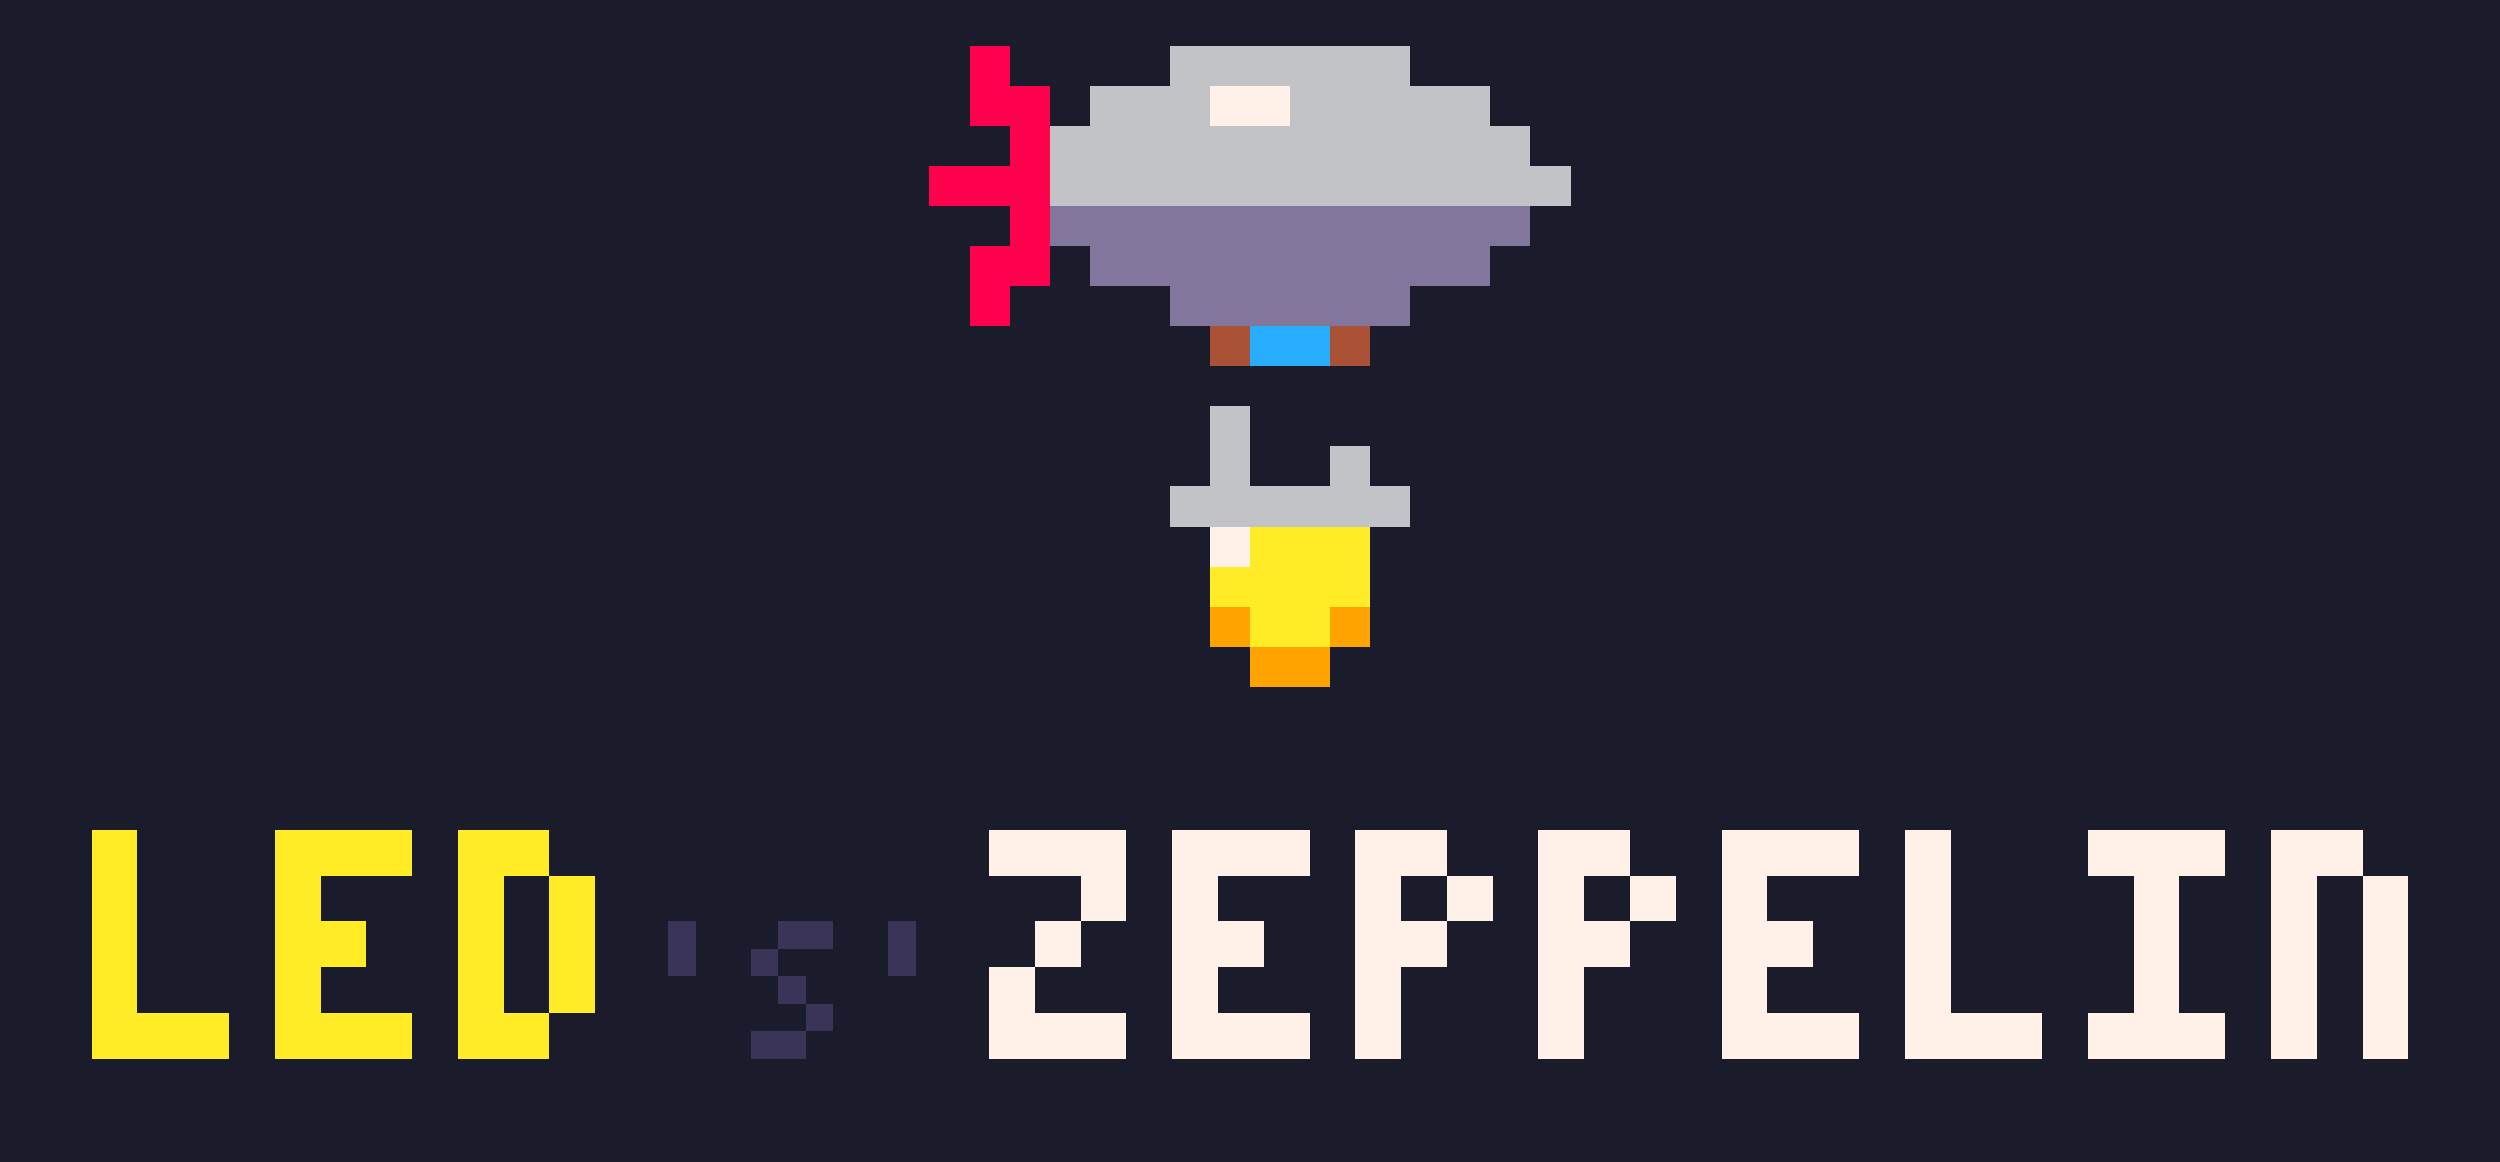
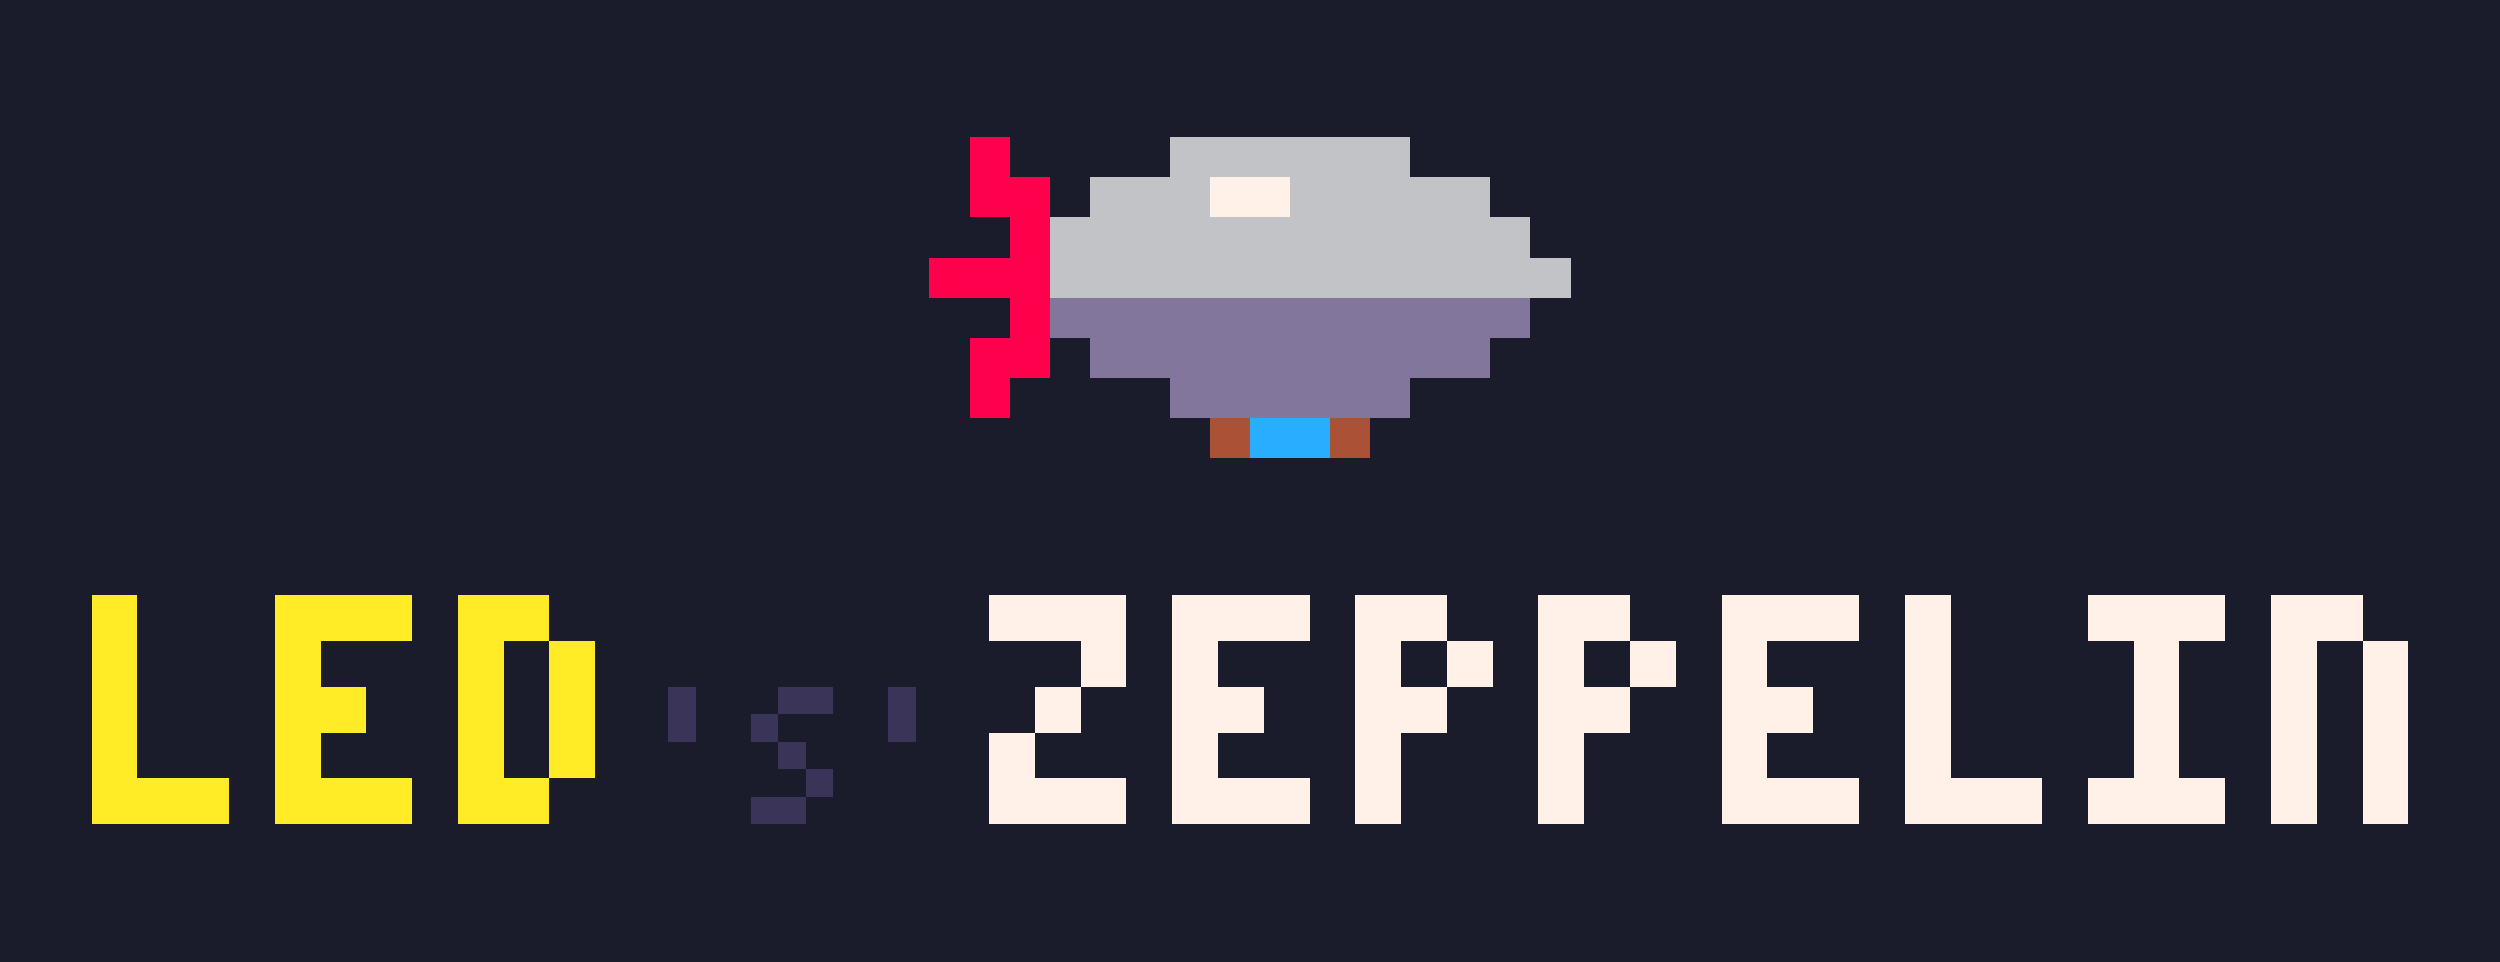
- <svg xmlns="http://www.w3.org/2000/svg" viewBox="0 0 873.6 406" width="873.6" height="406" shape-rendering="crispEdges">
-   <rect width="873.6" height="406" fill="#1a1c2c" />
-   <path fill="#ff004d" d="M338.8 16h14v14h-14zM338.8 30h28v14h-28zM352.8 44h14v14h-14zM324.8 58h42v14h-42zM352.8 72h14v14h-14zM338.8 86h28v14h-28zM338.8 100h14v14h-14z" />
-   <path fill="#c2c3c7" d="M408.8 16h84v14h-84zM380.8 30h42v14h-42zM450.8 30h70v14h-70zM366.8 44h168v14h-168zM366.8 58h182v14h-182zM422.8 142h14v14h-14zM422.8 156h14v14h-14zM464.8 156h14v14h-14zM408.8 170h84v14h-84z" />
-   <path fill="#fff1e8" d="M422.8 30h28v14h-28zM422.8 184h14v14h-14z" />
-   <path fill="#83769c" d="M366.8 72h168v14h-168zM380.8 86h140v14h-140zM408.8 100h84v14h-84z" />
-   <path fill="#ab5236" d="M422.8 114h14v14h-14zM464.8 114h14v14h-14z" />
-   <path fill="#29adff" d="M436.8 114h28v14h-28z" />
-   <path fill="#ffec27" d="M436.8 184h42v14h-42zM422.8 198h56v14h-56zM436.8 212h28v14h-28z" />
-   <path fill="#ffa300" d="M422.8 212h14v14h-14zM464.8 212h14v14h-14zM436.8 226h28v14h-28z" />
-   <path fill="#ffec27" d="M32 290h16v16h-16zM96 290h48v16h-48zM160 290h32v16h-32zM32 306h16v16h-16zM96 306h16v16h-16zM160 306h16v16h-16zM192 306h16v16h-16zM32 322h16v16h-16zM96 322h32v16h-32zM160 322h16v16h-16zM192 322h16v16h-16zM32 338h16v16h-16zM96 338h16v16h-16zM160 338h16v16h-16zM192 338h16v16h-16zM32 354h48v16h-48zM96 354h48v16h-48zM160 354h32v16h-32z" />
-   <path fill="#3a3458" d="M233.6 322h9.6v9.6h-9.6zM272 322h19.2v9.6h-19.2zM310.4 322h9.6v9.6h-9.6zM233.6 331.6h9.6v9.6h-9.6zM262.4 331.6h9.6v9.6h-9.6zM310.4 331.6h9.6v9.6h-9.6zM272 341.2h9.6v9.6h-9.6zM281.6 350.8h9.6v9.6h-9.6zM262.4 360.4h19.2v9.6h-19.2z" />
-   <path fill="#fff1e8" d="M345.6 290h48v16h-48zM409.6 290h48v16h-48zM473.6 290h32v16h-32zM537.6 290h32v16h-32zM601.6 290h48v16h-48zM665.6 290h16v16h-16zM729.6 290h48v16h-48zM793.6 290h32v16h-32zM377.6 306h16v16h-16zM409.6 306h16v16h-16zM473.6 306h16v16h-16zM505.6 306h16v16h-16zM537.6 306h16v16h-16zM569.6 306h16v16h-16zM601.6 306h16v16h-16zM665.6 306h16v16h-16zM745.6 306h16v16h-16zM793.6 306h16v16h-16zM825.6 306h16v16h-16zM361.6 322h16v16h-16zM409.6 322h32v16h-32zM473.6 322h32v16h-32zM537.6 322h32v16h-32zM601.6 322h32v16h-32zM665.6 322h16v16h-16zM745.6 322h16v16h-16zM793.6 322h16v16h-16zM825.6 322h16v16h-16zM345.6 338h16v16h-16zM409.6 338h16v16h-16zM473.6 338h16v16h-16zM537.6 338h16v16h-16zM601.6 338h16v16h-16zM665.6 338h16v16h-16zM745.6 338h16v16h-16zM793.6 338h16v16h-16zM825.6 338h16v16h-16zM345.6 354h48v16h-48zM409.6 354h48v16h-48zM473.6 354h16v16h-16zM537.6 354h16v16h-16zM601.6 354h48v16h-48zM665.6 354h48v16h-48zM729.6 354h48v16h-48zM793.6 354h16v16h-16zM825.6 354h16v16h-16z" />
+ <svg xmlns="http://www.w3.org/2000/svg" viewBox="0 0 873.6 336" width="873.6" height="336" shape-rendering="crispEdges">
+   <rect width="873.6" height="336" fill="#1a1c2c" />
+   <path fill="#ff004d" d="M338.8 48h14v14h-14zM338.8 62h28v14h-28zM352.8 76h14v14h-14zM324.8 90h42v14h-42zM352.8 104h14v14h-14zM338.8 118h28v14h-28zM338.8 132h14v14h-14z" />
+   <path fill="#c2c3c7" d="M408.8 48h84v14h-84zM380.8 62h42v14h-42zM450.8 62h70v14h-70zM366.8 76h168v14h-168zM366.8 90h182v14h-182z" />
+   <path fill="#fff1e8" d="M422.8 62h28v14h-28z" />
+   <path fill="#83769c" d="M366.8 104h168v14h-168zM380.8 118h140v14h-140zM408.8 132h84v14h-84z" />
+   <path fill="#ab5236" d="M422.8 146h14v14h-14zM464.8 146h14v14h-14z" />
+   <path fill="#29adff" d="M436.8 146h28v14h-28z" />
+   <path fill="#ffec27" d="M32 208h16v16h-16zM96 208h48v16h-48zM160 208h32v16h-32zM32 224h16v16h-16zM96 224h16v16h-16zM160 224h16v16h-16zM192 224h16v16h-16zM32 240h16v16h-16zM96 240h32v16h-32zM160 240h16v16h-16zM192 240h16v16h-16zM32 256h16v16h-16zM96 256h16v16h-16zM160 256h16v16h-16zM192 256h16v16h-16zM32 272h48v16h-48zM96 272h48v16h-48zM160 272h32v16h-32z" />
+   <path fill="#3a3458" d="M233.6 240h9.6v9.6h-9.6zM272 240h19.2v9.6h-19.2zM310.4 240h9.6v9.6h-9.6zM233.6 249.6h9.6v9.6h-9.6zM262.4 249.6h9.6v9.6h-9.6zM310.4 249.6h9.6v9.6h-9.6zM272 259.2h9.6v9.6h-9.6zM281.6 268.8h9.6v9.6h-9.6zM262.4 278.4h19.2v9.6h-19.2z" />
+   <path fill="#fff1e8" d="M345.6 208h48v16h-48zM409.6 208h48v16h-48zM473.6 208h32v16h-32zM537.6 208h32v16h-32zM601.6 208h48v16h-48zM665.6 208h16v16h-16zM729.6 208h48v16h-48zM793.6 208h32v16h-32zM377.6 224h16v16h-16zM409.6 224h16v16h-16zM473.6 224h16v16h-16zM505.6 224h16v16h-16zM537.6 224h16v16h-16zM569.6 224h16v16h-16zM601.6 224h16v16h-16zM665.6 224h16v16h-16zM745.6 224h16v16h-16zM793.6 224h16v16h-16zM825.6 224h16v16h-16zM361.6 240h16v16h-16zM409.6 240h32v16h-32zM473.6 240h32v16h-32zM537.6 240h32v16h-32zM601.6 240h32v16h-32zM665.6 240h16v16h-16zM745.6 240h16v16h-16zM793.6 240h16v16h-16zM825.6 240h16v16h-16zM345.6 256h16v16h-16zM409.6 256h16v16h-16zM473.6 256h16v16h-16zM537.6 256h16v16h-16zM601.6 256h16v16h-16zM665.6 256h16v16h-16zM745.6 256h16v16h-16zM793.6 256h16v16h-16zM825.6 256h16v16h-16zM345.6 272h48v16h-48zM409.6 272h48v16h-48zM473.6 272h16v16h-16zM537.6 272h16v16h-16zM601.6 272h48v16h-48zM665.6 272h48v16h-48zM729.6 272h48v16h-48zM793.6 272h16v16h-16zM825.6 272h16v16h-16z" />
</svg>
